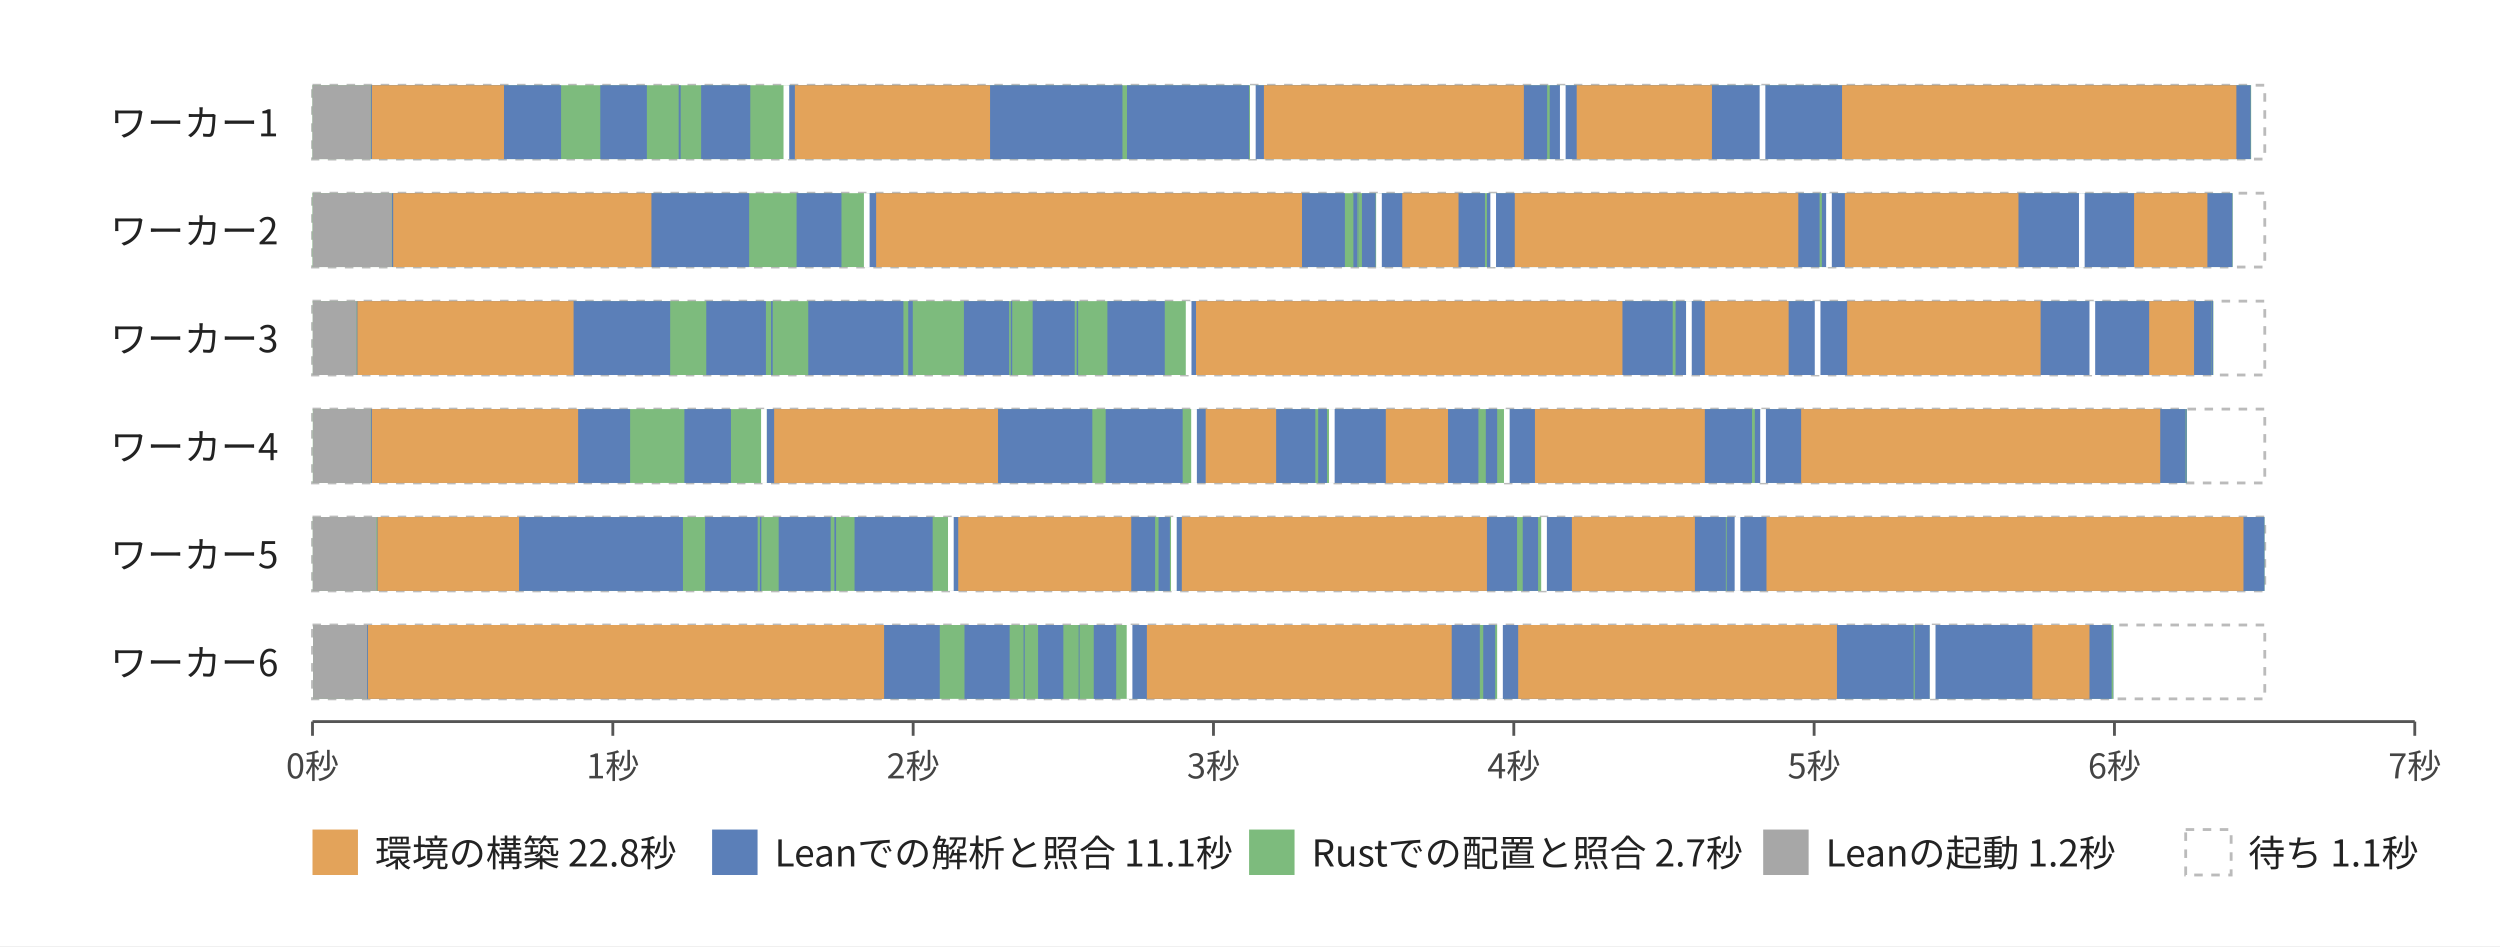
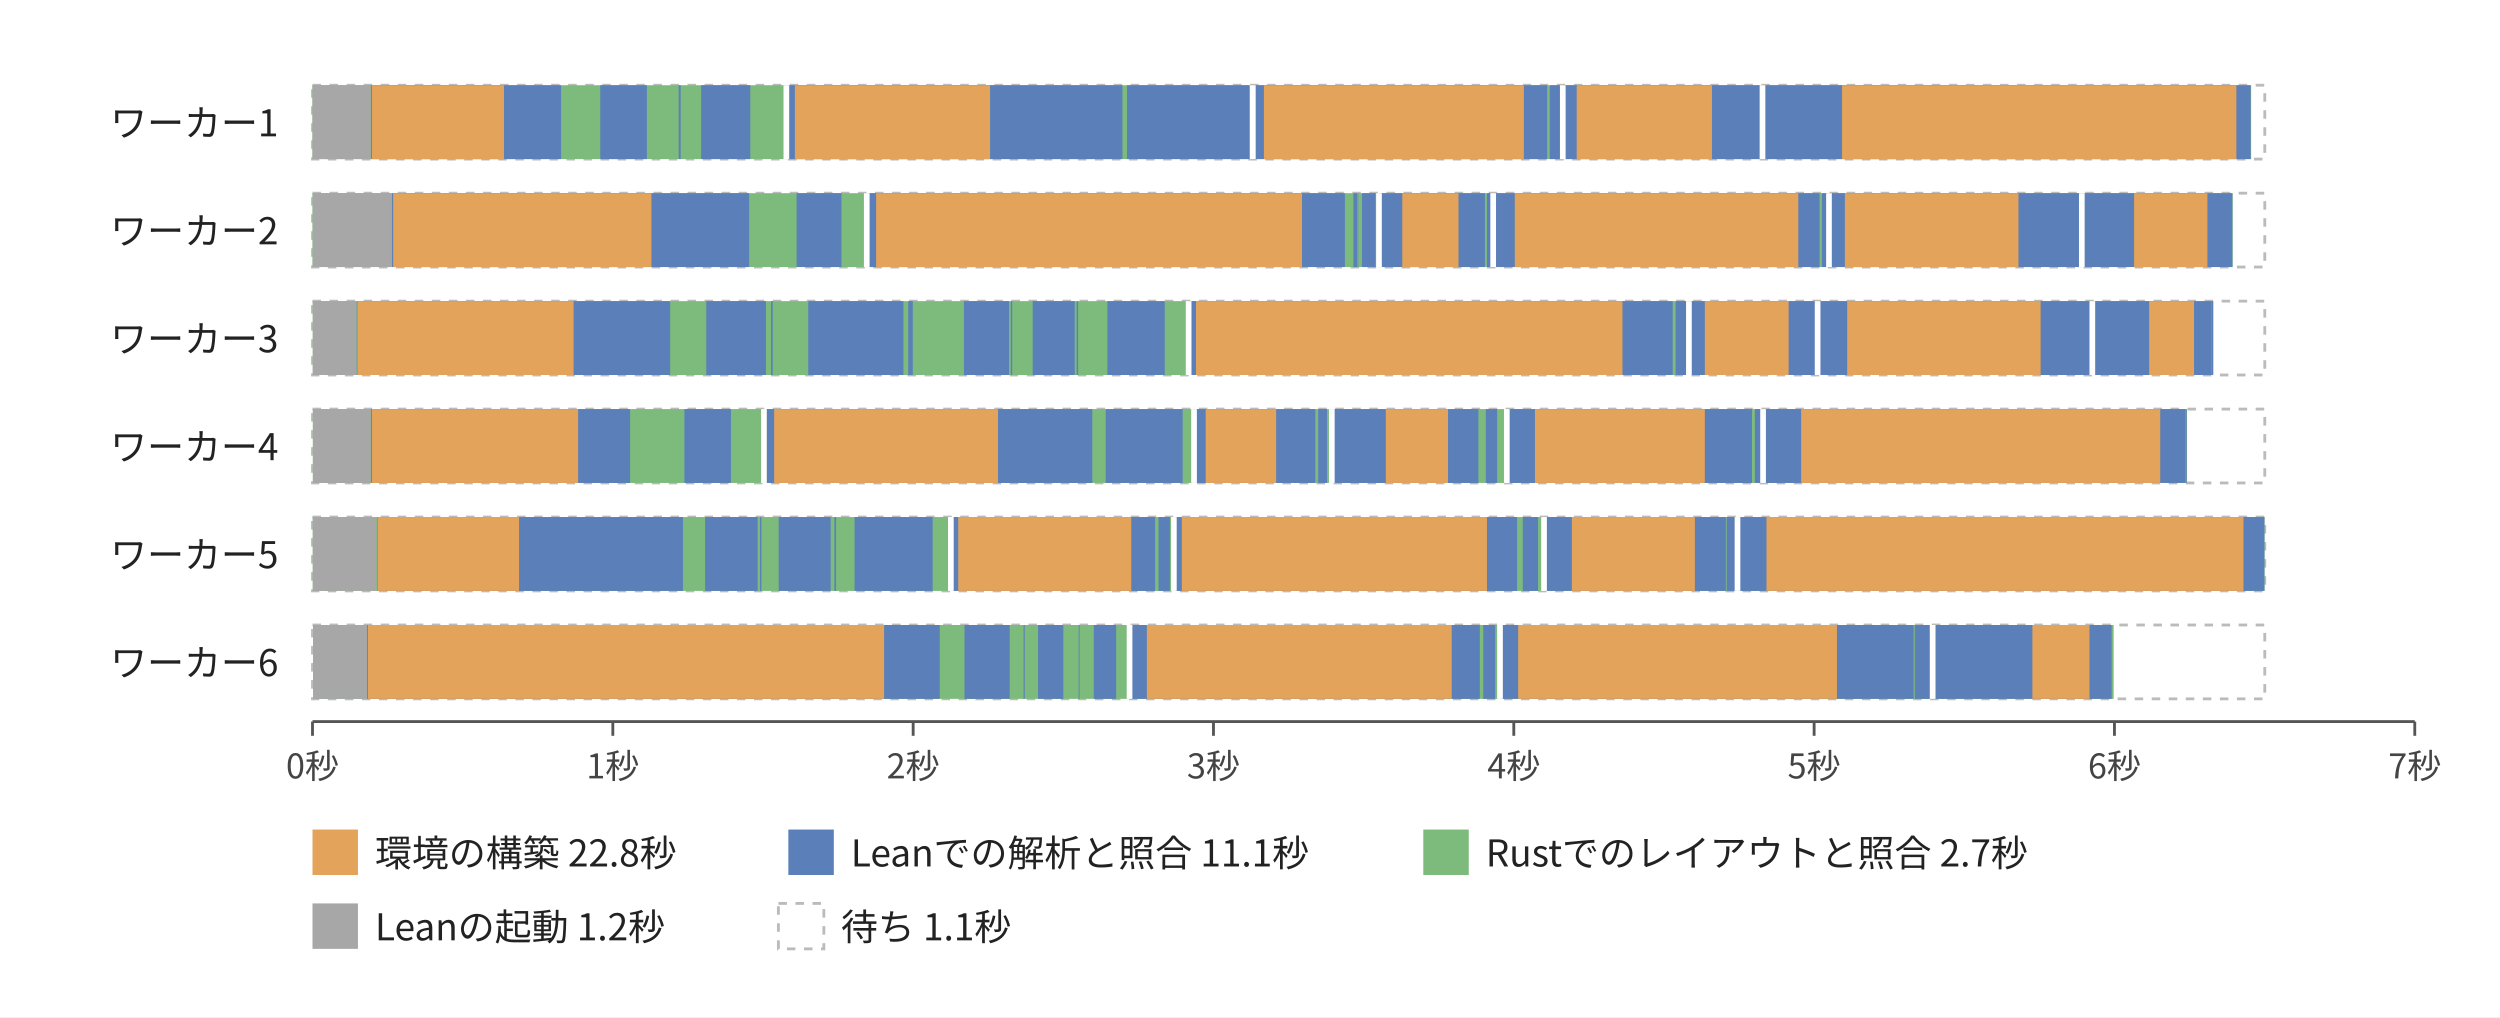
- <svg xmlns="http://www.w3.org/2000/svg" width="880" height="333" viewBox="0 0 880 333" font-family="'Noto Sans CJK JP', 'Hiragino Sans', sans-serif">
-   <rect width="880" height="333" fill="#ffffff" />
+ <svg xmlns="http://www.w3.org/2000/svg" width="880" height="358" viewBox="0 0 880 358" font-family="'Noto Sans CJK JP', 'Hiragino Sans', sans-serif">
+   <rect width="880" height="358" fill="#ffffff" />
  <text x="98" y="48.0" font-size="13" fill="#222" text-anchor="end">ワーカー1</text>
  <rect x="110.0" y="30" width="687.2" height="26" fill="#ffffff" stroke="#bbbbbb" stroke-dasharray="3 3" />
  <rect x="110.0" y="30" width="166.8" height="26" fill="#7dbb7d" />
  <rect x="276.8" y="30" width="164.2" height="26" fill="#7dbb7d" />
  <rect x="441.0" y="30" width="109.1" height="26" fill="#7dbb7d" />
  <rect x="550.1" y="30" width="70.3" height="26" fill="#7dbb7d" />
  <rect x="620.4" y="30" width="172.0" height="26" fill="#7dbb7d" />
  <rect x="110.0" y="30" width="20.5" height="26" fill="#a7a7a7" />
  <rect x="130.6" y="30" width="66.9" height="26" fill="#5b7fb8" />
  <rect x="211.3" y="30" width="16.4" height="26" fill="#5b7fb8" />
  <rect x="238.9" y="30" width="0.7" height="26" fill="#5b7fb8" />
  <rect x="246.8" y="30" width="17.3" height="26" fill="#5b7fb8" />
  <rect x="277.5" y="30" width="117.6" height="26" fill="#5b7fb8" />
  <rect x="396.7" y="30" width="43.0" height="26" fill="#5b7fb8" />
  <rect x="441.2" y="30" width="103.4" height="26" fill="#5b7fb8" />
  <rect x="545.5" y="30" width="3.7" height="26" fill="#5b7fb8" />
  <rect x="550.2" y="30" width="69.3" height="26" fill="#5b7fb8" />
  <rect x="619.8" y="30" width="0.5" height="26" fill="#5b7fb8" />
  <rect x="620.4" y="30" width="171.8" height="26" fill="#5b7fb8" />
  <rect x="792.2" y="30" width="0.1" height="26" fill="#5b7fb8" />
  <rect x="130.9" y="30" width="46.5" height="26" fill="#e3a35a" />
  <rect x="279.8" y="30" width="68.7" height="26" fill="#e3a35a" />
  <rect x="444.9" y="30" width="91.5" height="26" fill="#e3a35a" />
  <rect x="555.0" y="30" width="47.6" height="26" fill="#e3a35a" />
  <rect x="648.4" y="30" width="138.8" height="26" fill="#e3a35a" />
  <line x1="276.8" y1="30" x2="276.8" y2="56" stroke="#ffffff" stroke-width="2" />
  <line x1="441.0" y1="30" x2="441.0" y2="56" stroke="#ffffff" stroke-width="2" />
  <line x1="550.1" y1="30" x2="550.1" y2="56" stroke="#ffffff" stroke-width="2" />
  <line x1="620.4" y1="30" x2="620.4" y2="56" stroke="#ffffff" stroke-width="2" />
  <text x="98" y="86.0" font-size="13" fill="#222" text-anchor="end">ワーカー2</text>
  <rect x="110.0" y="68" width="687.2" height="26" fill="#ffffff" stroke="#bbbbbb" stroke-dasharray="3 3" />
  <rect x="110.0" y="68" width="195.1" height="26" fill="#7dbb7d" />
  <rect x="305.1" y="68" width="180.2" height="26" fill="#7dbb7d" />
  <rect x="485.4" y="68" width="40.2" height="26" fill="#7dbb7d" />
  <rect x="525.6" y="68" width="118.2" height="26" fill="#7dbb7d" />
  <rect x="643.8" y="68" width="89.0" height="26" fill="#7dbb7d" />
  <rect x="732.8" y="68" width="53.1" height="26" fill="#7dbb7d" />
  <rect x="110.1" y="68" width="27.8" height="26" fill="#a7a7a7" />
  <rect x="138.0" y="68" width="125.7" height="26" fill="#5b7fb8" />
  <rect x="280.4" y="68" width="15.8" height="26" fill="#5b7fb8" />
  <rect x="305.6" y="68" width="167.8" height="26" fill="#5b7fb8" />
  <rect x="476.4" y="68" width="1.3" height="26" fill="#5b7fb8" />
  <rect x="477.9" y="68" width="0.2" height="26" fill="#5b7fb8" />
  <rect x="479.4" y="68" width="4.8" height="26" fill="#5b7fb8" />
  <rect x="485.5" y="68" width="37.2" height="26" fill="#5b7fb8" />
  <rect x="523.4" y="68" width="1.5" height="26" fill="#5b7fb8" />
  <rect x="525.6" y="68" width="114.9" height="26" fill="#5b7fb8" />
  <rect x="641.3" y="68" width="2.0" height="26" fill="#5b7fb8" />
  <rect x="643.9" y="68" width="88.7" height="26" fill="#5b7fb8" />
  <rect x="732.7" y="68" width="0.1" height="26" fill="#5b7fb8" />
  <rect x="732.8" y="68" width="52.9" height="26" fill="#5b7fb8" />
  <rect x="785.7" y="68" width="0.1" height="26" fill="#5b7fb8" />
  <rect x="138.4" y="68" width="90.9" height="26" fill="#e3a35a" />
  <rect x="308.4" y="68" width="149.9" height="26" fill="#e3a35a" />
  <rect x="493.6" y="68" width="19.8" height="26" fill="#e3a35a" />
  <rect x="533.2" y="68" width="99.8" height="26" fill="#e3a35a" />
  <rect x="649.4" y="68" width="61.1" height="26" fill="#e3a35a" />
  <rect x="751.2" y="68" width="25.8" height="26" fill="#e3a35a" />
  <line x1="305.1" y1="68" x2="305.1" y2="94" stroke="#ffffff" stroke-width="2" />
  <line x1="485.4" y1="68" x2="485.4" y2="94" stroke="#ffffff" stroke-width="2" />
  <line x1="525.6" y1="68" x2="525.6" y2="94" stroke="#ffffff" stroke-width="2" />
  <line x1="643.8" y1="68" x2="643.8" y2="94" stroke="#ffffff" stroke-width="2" />
  <line x1="732.8" y1="68" x2="732.8" y2="94" stroke="#ffffff" stroke-width="2" />
  <text x="98" y="124.0" font-size="13" fill="#222" text-anchor="end">ワーカー3</text>
  <rect x="110.0" y="106" width="687.2" height="26" fill="#ffffff" stroke="#bbbbbb" stroke-dasharray="3 3" />
  <rect x="110.1" y="106" width="308.3" height="26" fill="#7dbb7d" />
  <rect x="418.4" y="106" width="176.1" height="26" fill="#7dbb7d" />
  <rect x="594.5" y="106" width="45.4" height="26" fill="#7dbb7d" />
  <rect x="639.8" y="106" width="96.6" height="26" fill="#7dbb7d" />
  <rect x="736.5" y="106" width="42.6" height="26" fill="#7dbb7d" />
  <rect x="110.1" y="106" width="15.4" height="26" fill="#a7a7a7" />
  <rect x="125.6" y="106" width="110.3" height="26" fill="#5b7fb8" />
  <rect x="248.6" y="106" width="21.0" height="26" fill="#5b7fb8" />
  <rect x="271.4" y="106" width="0.6" height="26" fill="#5b7fb8" />
  <rect x="284.5" y="106" width="33.5" height="26" fill="#5b7fb8" />
  <rect x="319.7" y="106" width="1.6" height="26" fill="#5b7fb8" />
  <rect x="339.3" y="106" width="15.9" height="26" fill="#5b7fb8" />
  <rect x="355.8" y="106" width="0.5" height="26" fill="#5b7fb8" />
  <rect x="363.5" y="106" width="14.8" height="26" fill="#5b7fb8" />
  <rect x="379.0" y="106" width="0.5" height="26" fill="#5b7fb8" />
  <rect x="389.8" y="106" width="20.2" height="26" fill="#5b7fb8" />
  <rect x="418.6" y="106" width="170.2" height="26" fill="#5b7fb8" />
  <rect x="589.8" y="106" width="3.7" height="26" fill="#5b7fb8" />
  <rect x="594.5" y="106" width="44.5" height="26" fill="#5b7fb8" />
  <rect x="639.0" y="106" width="0.7" height="26" fill="#5b7fb8" />
  <rect x="639.8" y="106" width="96.1" height="26" fill="#5b7fb8" />
  <rect x="736.3" y="106" width="0.1" height="26" fill="#5b7fb8" />
  <rect x="736.5" y="106" width="42.0" height="26" fill="#5b7fb8" />
  <rect x="778.6" y="106" width="0.4" height="26" fill="#5b7fb8" />
  <rect x="125.8" y="106" width="76.1" height="26" fill="#e3a35a" />
  <rect x="421.0" y="106" width="150.1" height="26" fill="#e3a35a" />
  <rect x="600.1" y="106" width="29.5" height="26" fill="#e3a35a" />
  <rect x="650.2" y="106" width="68.1" height="26" fill="#e3a35a" />
  <rect x="756.5" y="106" width="15.8" height="26" fill="#e3a35a" />
  <line x1="418.4" y1="106" x2="418.4" y2="132" stroke="#ffffff" stroke-width="2" />
  <line x1="594.5" y1="106" x2="594.5" y2="132" stroke="#ffffff" stroke-width="2" />
  <line x1="639.8" y1="106" x2="639.8" y2="132" stroke="#ffffff" stroke-width="2" />
  <line x1="736.5" y1="106" x2="736.5" y2="132" stroke="#ffffff" stroke-width="2" />
  <text x="98" y="162.0" font-size="13" fill="#222" text-anchor="end">ワーカー4</text>
  <rect x="110.0" y="144" width="687.2" height="26" fill="#ffffff" stroke="#bbbbbb" stroke-dasharray="3 3" />
  <rect x="110.1" y="144" width="158.8" height="26" fill="#7dbb7d" />
  <rect x="268.9" y="144" width="151.4" height="26" fill="#7dbb7d" />
  <rect x="420.3" y="144" width="48.5" height="26" fill="#7dbb7d" />
  <rect x="468.8" y="144" width="61.6" height="26" fill="#7dbb7d" />
  <rect x="530.4" y="144" width="90.2" height="26" fill="#7dbb7d" />
  <rect x="620.6" y="144" width="149.2" height="26" fill="#7dbb7d" />
  <rect x="110.2" y="144" width="20.3" height="26" fill="#a7a7a7" />
  <rect x="130.6" y="144" width="91.2" height="26" fill="#5b7fb8" />
  <rect x="240.9" y="144" width="16.4" height="26" fill="#5b7fb8" />
  <rect x="269.8" y="144" width="114.7" height="26" fill="#5b7fb8" />
  <rect x="389.2" y="144" width="27.1" height="26" fill="#5b7fb8" />
  <rect x="420.6" y="144" width="42.4" height="26" fill="#5b7fb8" />
  <rect x="464.0" y="144" width="3.1" height="26" fill="#5b7fb8" />
  <rect x="468.8" y="144" width="51.6" height="26" fill="#5b7fb8" />
  <rect x="523.0" y="144" width="4.0" height="26" fill="#5b7fb8" />
  <rect x="530.4" y="144" width="86.3" height="26" fill="#5b7fb8" />
  <rect x="617.7" y="144" width="2.2" height="26" fill="#5b7fb8" />
  <rect x="620.9" y="144" width="148.4" height="26" fill="#5b7fb8" />
  <rect x="769.4" y="144" width="0.3" height="26" fill="#5b7fb8" />
  <rect x="130.9" y="144" width="72.6" height="26" fill="#e3a35a" />
  <rect x="272.5" y="144" width="78.8" height="26" fill="#e3a35a" />
  <rect x="424.4" y="144" width="24.8" height="26" fill="#e3a35a" />
  <rect x="487.8" y="144" width="21.9" height="26" fill="#e3a35a" />
  <rect x="540.3" y="144" width="59.8" height="26" fill="#e3a35a" />
  <rect x="634.0" y="144" width="126.4" height="26" fill="#e3a35a" />
  <line x1="268.9" y1="144" x2="268.9" y2="170" stroke="#ffffff" stroke-width="2" />
  <line x1="420.3" y1="144" x2="420.3" y2="170" stroke="#ffffff" stroke-width="2" />
  <line x1="468.8" y1="144" x2="468.8" y2="170" stroke="#ffffff" stroke-width="2" />
  <line x1="530.4" y1="144" x2="530.4" y2="170" stroke="#ffffff" stroke-width="2" />
  <line x1="620.6" y1="144" x2="620.6" y2="170" stroke="#ffffff" stroke-width="2" />
  <text x="98" y="200.0" font-size="13" fill="#222" text-anchor="end">ワーカー5</text>
  <rect x="110.0" y="182" width="687.2" height="26" fill="#ffffff" stroke="#bbbbbb" stroke-dasharray="3 3" />
  <rect x="110.1" y="182" width="224.6" height="26" fill="#7dbb7d" />
  <rect x="334.7" y="182" width="78.4" height="26" fill="#7dbb7d" />
  <rect x="413.2" y="182" width="130.3" height="26" fill="#7dbb7d" />
  <rect x="543.5" y="182" width="68.1" height="26" fill="#7dbb7d" />
  <rect x="611.6" y="182" width="185.5" height="26" fill="#7dbb7d" />
  <rect x="110.1" y="182" width="22.4" height="26" fill="#a7a7a7" />
  <rect x="132.8" y="182" width="107.6" height="26" fill="#5b7fb8" />
  <rect x="248.2" y="182" width="18.5" height="26" fill="#5b7fb8" />
  <rect x="267.5" y="182" width="0.5" height="26" fill="#5b7fb8" />
  <rect x="274.1" y="182" width="18.3" height="26" fill="#5b7fb8" />
  <rect x="293.7" y="182" width="0.6" height="26" fill="#5b7fb8" />
  <rect x="300.8" y="182" width="27.5" height="26" fill="#5b7fb8" />
  <rect x="334.9" y="182" width="71.7" height="26" fill="#5b7fb8" />
  <rect x="407.8" y="182" width="4.0" height="26" fill="#5b7fb8" />
  <rect x="413.3" y="182" width="120.7" height="26" fill="#5b7fb8" />
  <rect x="536.0" y="182" width="5.4" height="26" fill="#5b7fb8" />
  <rect x="543.6" y="182" width="63.9" height="26" fill="#5b7fb8" />
  <rect x="607.8" y="182" width="3.6" height="26" fill="#5b7fb8" />
  <rect x="611.7" y="182" width="185.3" height="26" fill="#5b7fb8" />
  <rect x="797.0" y="182" width="0.1" height="26" fill="#5b7fb8" />
  <rect x="132.9" y="182" width="49.8" height="26" fill="#e3a35a" />
  <rect x="337.3" y="182" width="60.9" height="26" fill="#e3a35a" />
  <rect x="416.0" y="182" width="107.4" height="26" fill="#e3a35a" />
  <rect x="553.3" y="182" width="43.3" height="26" fill="#e3a35a" />
  <rect x="621.8" y="182" width="167.9" height="26" fill="#e3a35a" />
  <line x1="334.7" y1="182" x2="334.7" y2="208" stroke="#ffffff" stroke-width="2" />
  <line x1="413.2" y1="182" x2="413.2" y2="208" stroke="#ffffff" stroke-width="2" />
  <line x1="543.5" y1="182" x2="543.5" y2="208" stroke="#ffffff" stroke-width="2" />
  <line x1="611.6" y1="182" x2="611.6" y2="208" stroke="#ffffff" stroke-width="2" />
  <text x="98" y="238.0" font-size="13" fill="#222" text-anchor="end">ワーカー6</text>
  <rect x="110.0" y="220" width="687.2" height="26" fill="#ffffff" stroke="#bbbbbb" stroke-dasharray="3 3" />
  <rect x="110.2" y="220" width="287.4" height="26" fill="#7dbb7d" />
  <rect x="397.6" y="220" width="130.3" height="26" fill="#7dbb7d" />
  <rect x="528.0" y="220" width="152.3" height="26" fill="#7dbb7d" />
  <rect x="680.3" y="220" width="63.6" height="26" fill="#7dbb7d" />
  <rect x="110.2" y="220" width="19.0" height="26" fill="#a7a7a7" />
  <rect x="129.2" y="220" width="201.6" height="26" fill="#5b7fb8" />
  <rect x="339.5" y="220" width="15.9" height="26" fill="#5b7fb8" />
  <rect x="360.3" y="220" width="0.4" height="26" fill="#5b7fb8" />
  <rect x="365.4" y="220" width="8.9" height="26" fill="#5b7fb8" />
  <rect x="379.7" y="220" width="0.3" height="26" fill="#5b7fb8" />
  <rect x="385.0" y="220" width="7.9" height="26" fill="#5b7fb8" />
  <rect x="398.0" y="220" width="122.9" height="26" fill="#5b7fb8" />
  <rect x="522.1" y="220" width="4.2" height="26" fill="#5b7fb8" />
  <rect x="528.2" y="220" width="145.4" height="26" fill="#5b7fb8" />
  <rect x="674.0" y="220" width="5.3" height="26" fill="#5b7fb8" />
  <rect x="680.4" y="220" width="62.9" height="26" fill="#5b7fb8" />
  <rect x="743.8" y="220" width="0.1" height="26" fill="#5b7fb8" />
  <rect x="129.5" y="220" width="181.7" height="26" fill="#e3a35a" />
  <rect x="403.7" y="220" width="107.3" height="26" fill="#e3a35a" />
  <rect x="534.4" y="220" width="112.2" height="26" fill="#e3a35a" />
  <rect x="715.4" y="220" width="20.1" height="26" fill="#e3a35a" />
  <line x1="397.6" y1="220" x2="397.6" y2="246" stroke="#ffffff" stroke-width="2" />
  <line x1="528.0" y1="220" x2="528.0" y2="246" stroke="#ffffff" stroke-width="2" />
  <line x1="680.3" y1="220" x2="680.3" y2="246" stroke="#ffffff" stroke-width="2" />
  <line x1="110" y1="254" x2="850.0" y2="254" stroke="#555" />
  <line x1="110.0" y1="254" x2="110.0" y2="259" stroke="#555" />
  <text x="110.0" y="274" font-size="12" fill="#444" text-anchor="middle">0秒</text>
  <line x1="215.714" y1="254" x2="215.714" y2="259" stroke="#555" />
  <text x="215.714" y="274" font-size="12" fill="#444" text-anchor="middle">1秒</text>
  <line x1="321.429" y1="254" x2="321.429" y2="259" stroke="#555" />
  <text x="321.429" y="274" font-size="12" fill="#444" text-anchor="middle">2秒</text>
  <line x1="427.143" y1="254" x2="427.143" y2="259" stroke="#555" />
  <text x="427.143" y="274" font-size="12" fill="#444" text-anchor="middle">3秒</text>
  <line x1="532.857" y1="254" x2="532.857" y2="259" stroke="#555" />
  <text x="532.857" y="274" font-size="12" fill="#444" text-anchor="middle">4秒</text>
  <line x1="638.571" y1="254" x2="638.571" y2="259" stroke="#555" />
  <text x="638.571" y="274" font-size="12" fill="#444" text-anchor="middle">5秒</text>
  <line x1="744.286" y1="254" x2="744.286" y2="259" stroke="#555" />
  <text x="744.286" y="274" font-size="12" fill="#444" text-anchor="middle">6秒</text>
  <line x1="850.0" y1="254" x2="850.0" y2="259" stroke="#555" />
  <text x="850.0" y="274" font-size="12" fill="#444" text-anchor="middle">7秒</text>
  <rect x="110" y="292" width="16" height="16" fill="#e3a35a" />
  <text x="132" y="305" font-size="13" fill="#222">環境の構築 22.8秒</text>
-   <rect x="250.66" y="292" width="16" height="16" fill="#5b7fb8" />
-   <text x="272.66" y="305" font-size="13" fill="#222">Leanでの解析と照合 11.1秒</text>
-   <rect x="439.68" y="292" width="16" height="16" fill="#7dbb7d" />
-   <text x="461.68" y="305" font-size="13" fill="#222">Rustでの配置と照合 2.7秒</text>
-   <rect x="620.64" y="292" width="16" height="16" fill="#a7a7a7" />
-   <text x="642.64" y="305" font-size="13" fill="#222">Leanの起動 1.2秒</text>
-   <rect x="769.36" y="292" width="16" height="16" fill="#ffffff" stroke="#bbbbbb" stroke-dasharray="3 3" />
-   <text x="791.36" y="305" font-size="13" fill="#222">待ち 1.1秒</text>
+   <rect x="277.5" y="292" width="16" height="16" fill="#5b7fb8" />
+   <text x="299.5" y="305" font-size="13" fill="#222">Leanでの解析と照合 11.1秒</text>
+   <rect x="501.0" y="292" width="16" height="16" fill="#7dbb7d" />
+   <text x="523.0" y="305" font-size="13" fill="#222">Rustでのレイアウトと照合 2.7秒</text>
+   <rect x="110" y="318" width="16" height="16" fill="#a7a7a7" />
+   <text x="132" y="331" font-size="13" fill="#222">Leanの起動 1.2秒</text>
+   <rect x="274.0" y="318" width="16" height="16" fill="#ffffff" stroke="#bbbbbb" stroke-dasharray="3 3" />
+   <text x="296.0" y="331" font-size="13" fill="#222">待ち 1.1秒</text>
</svg>
